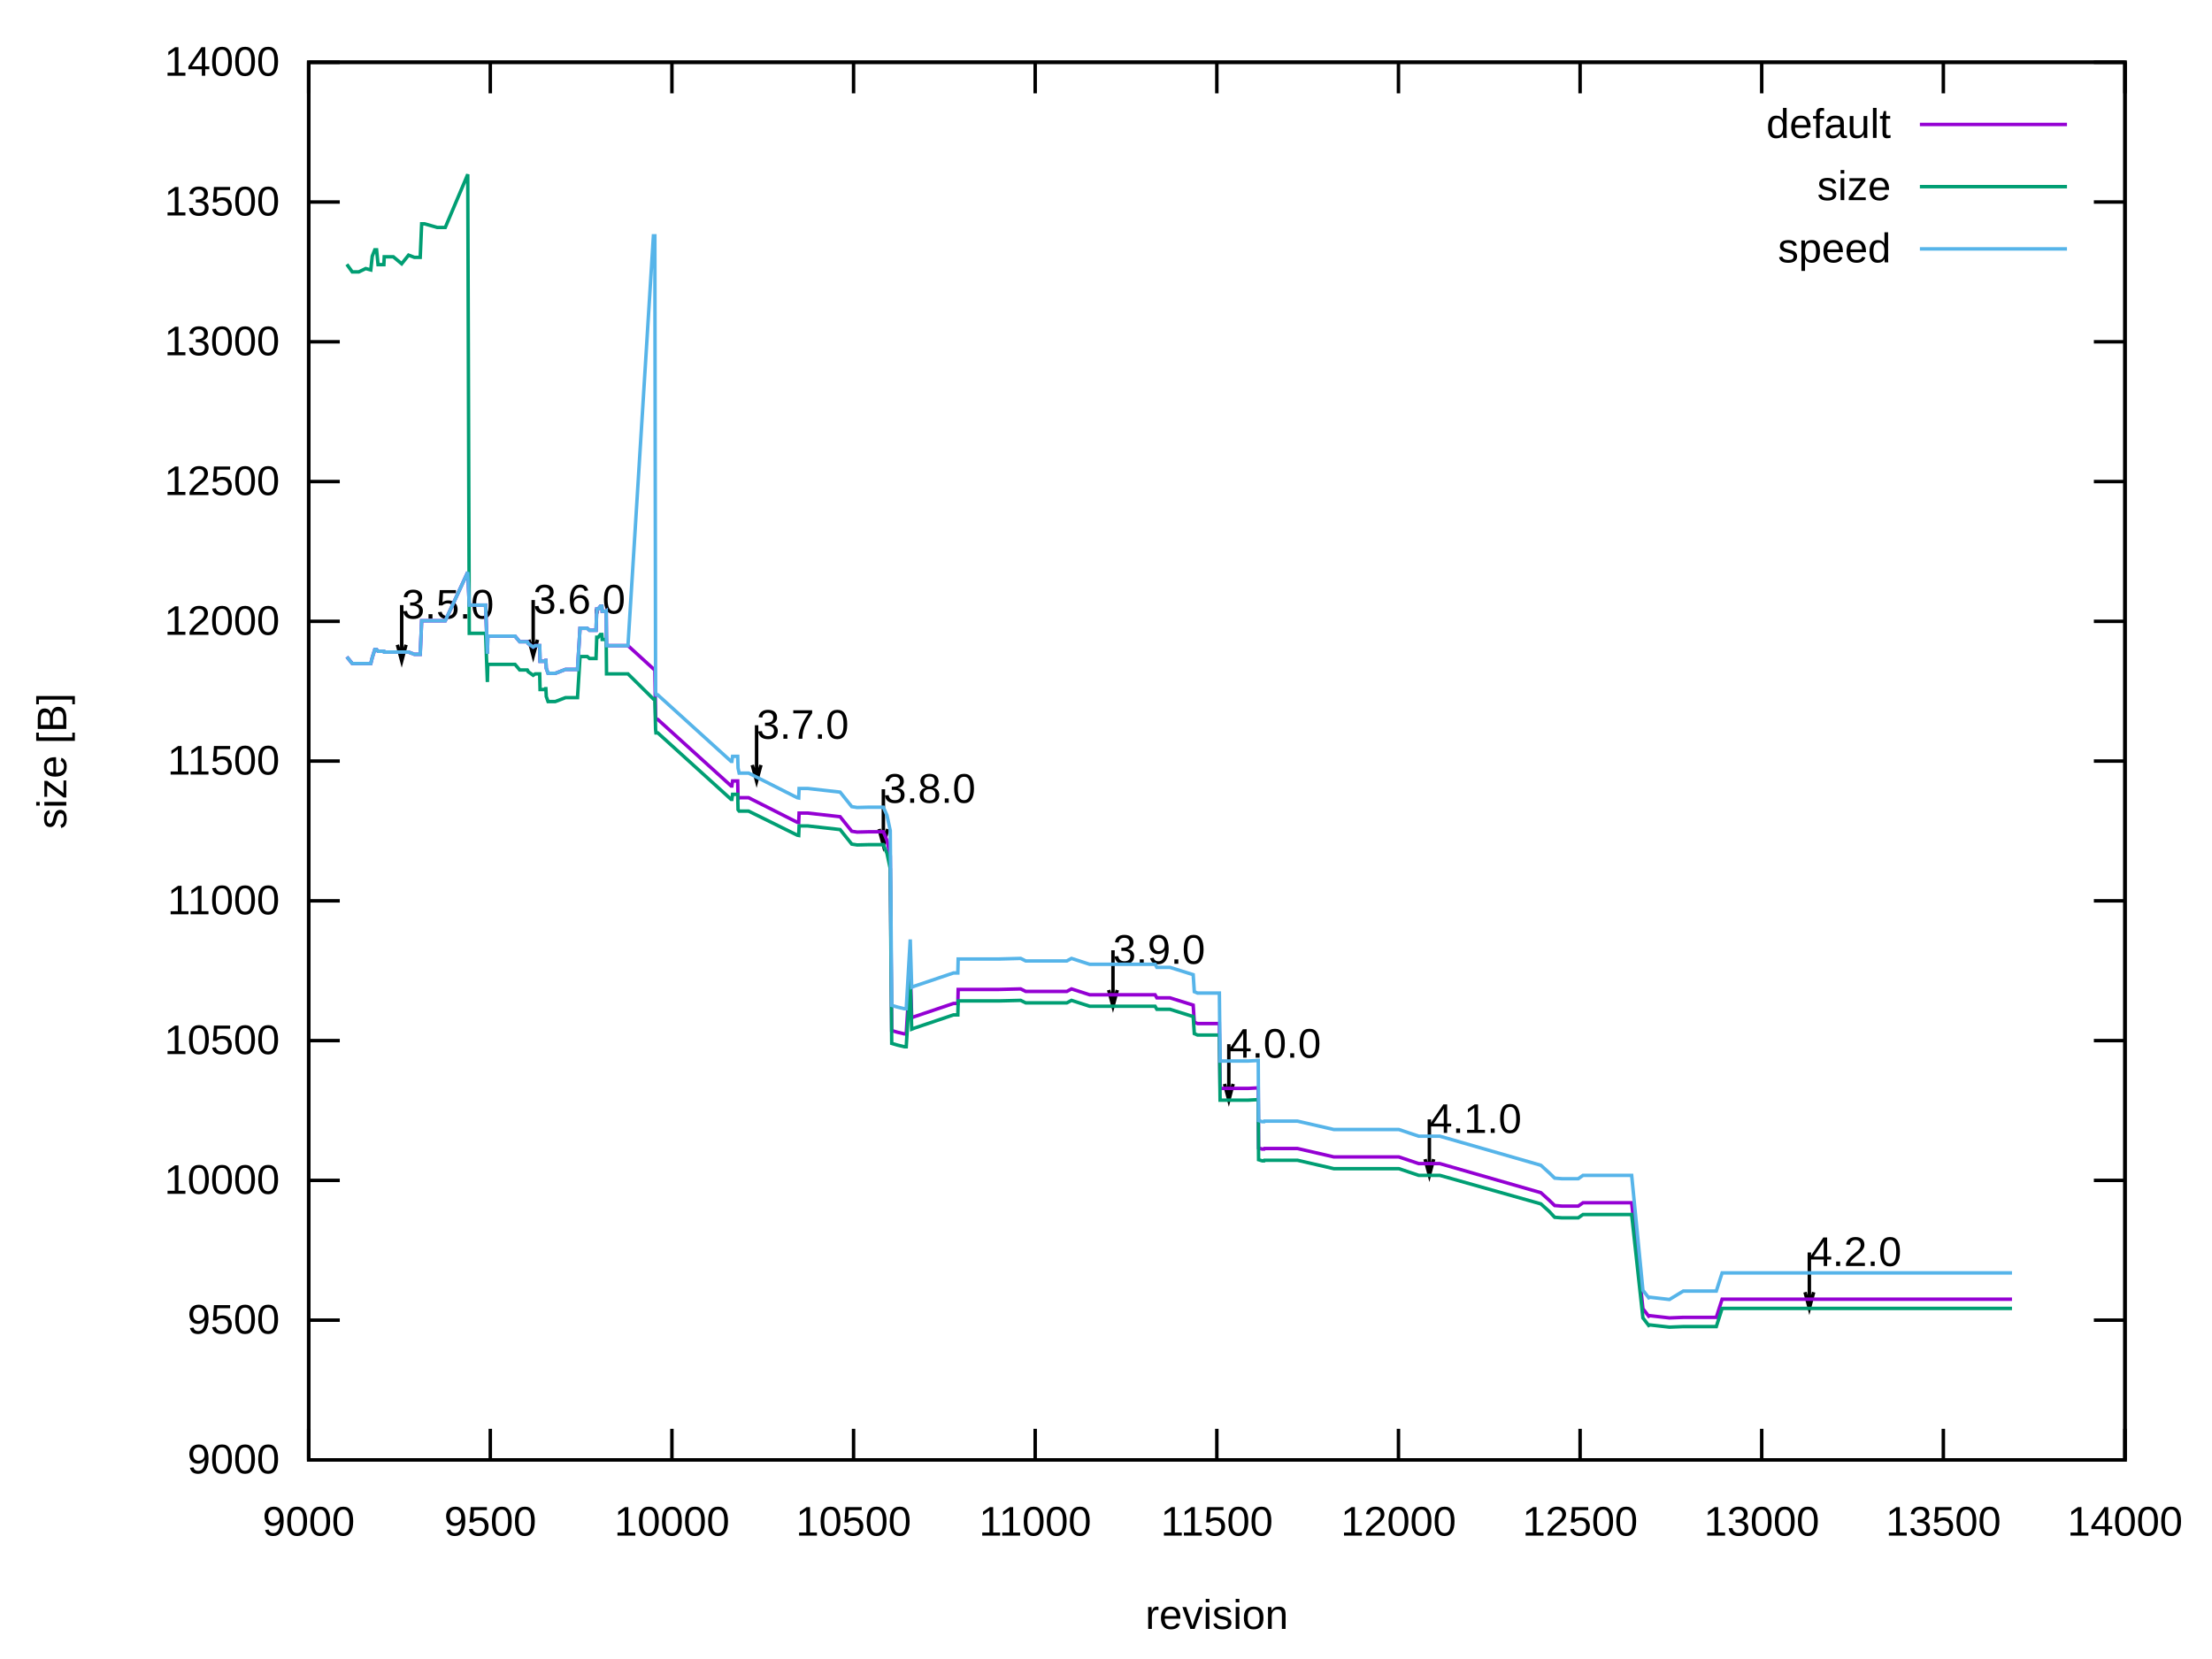
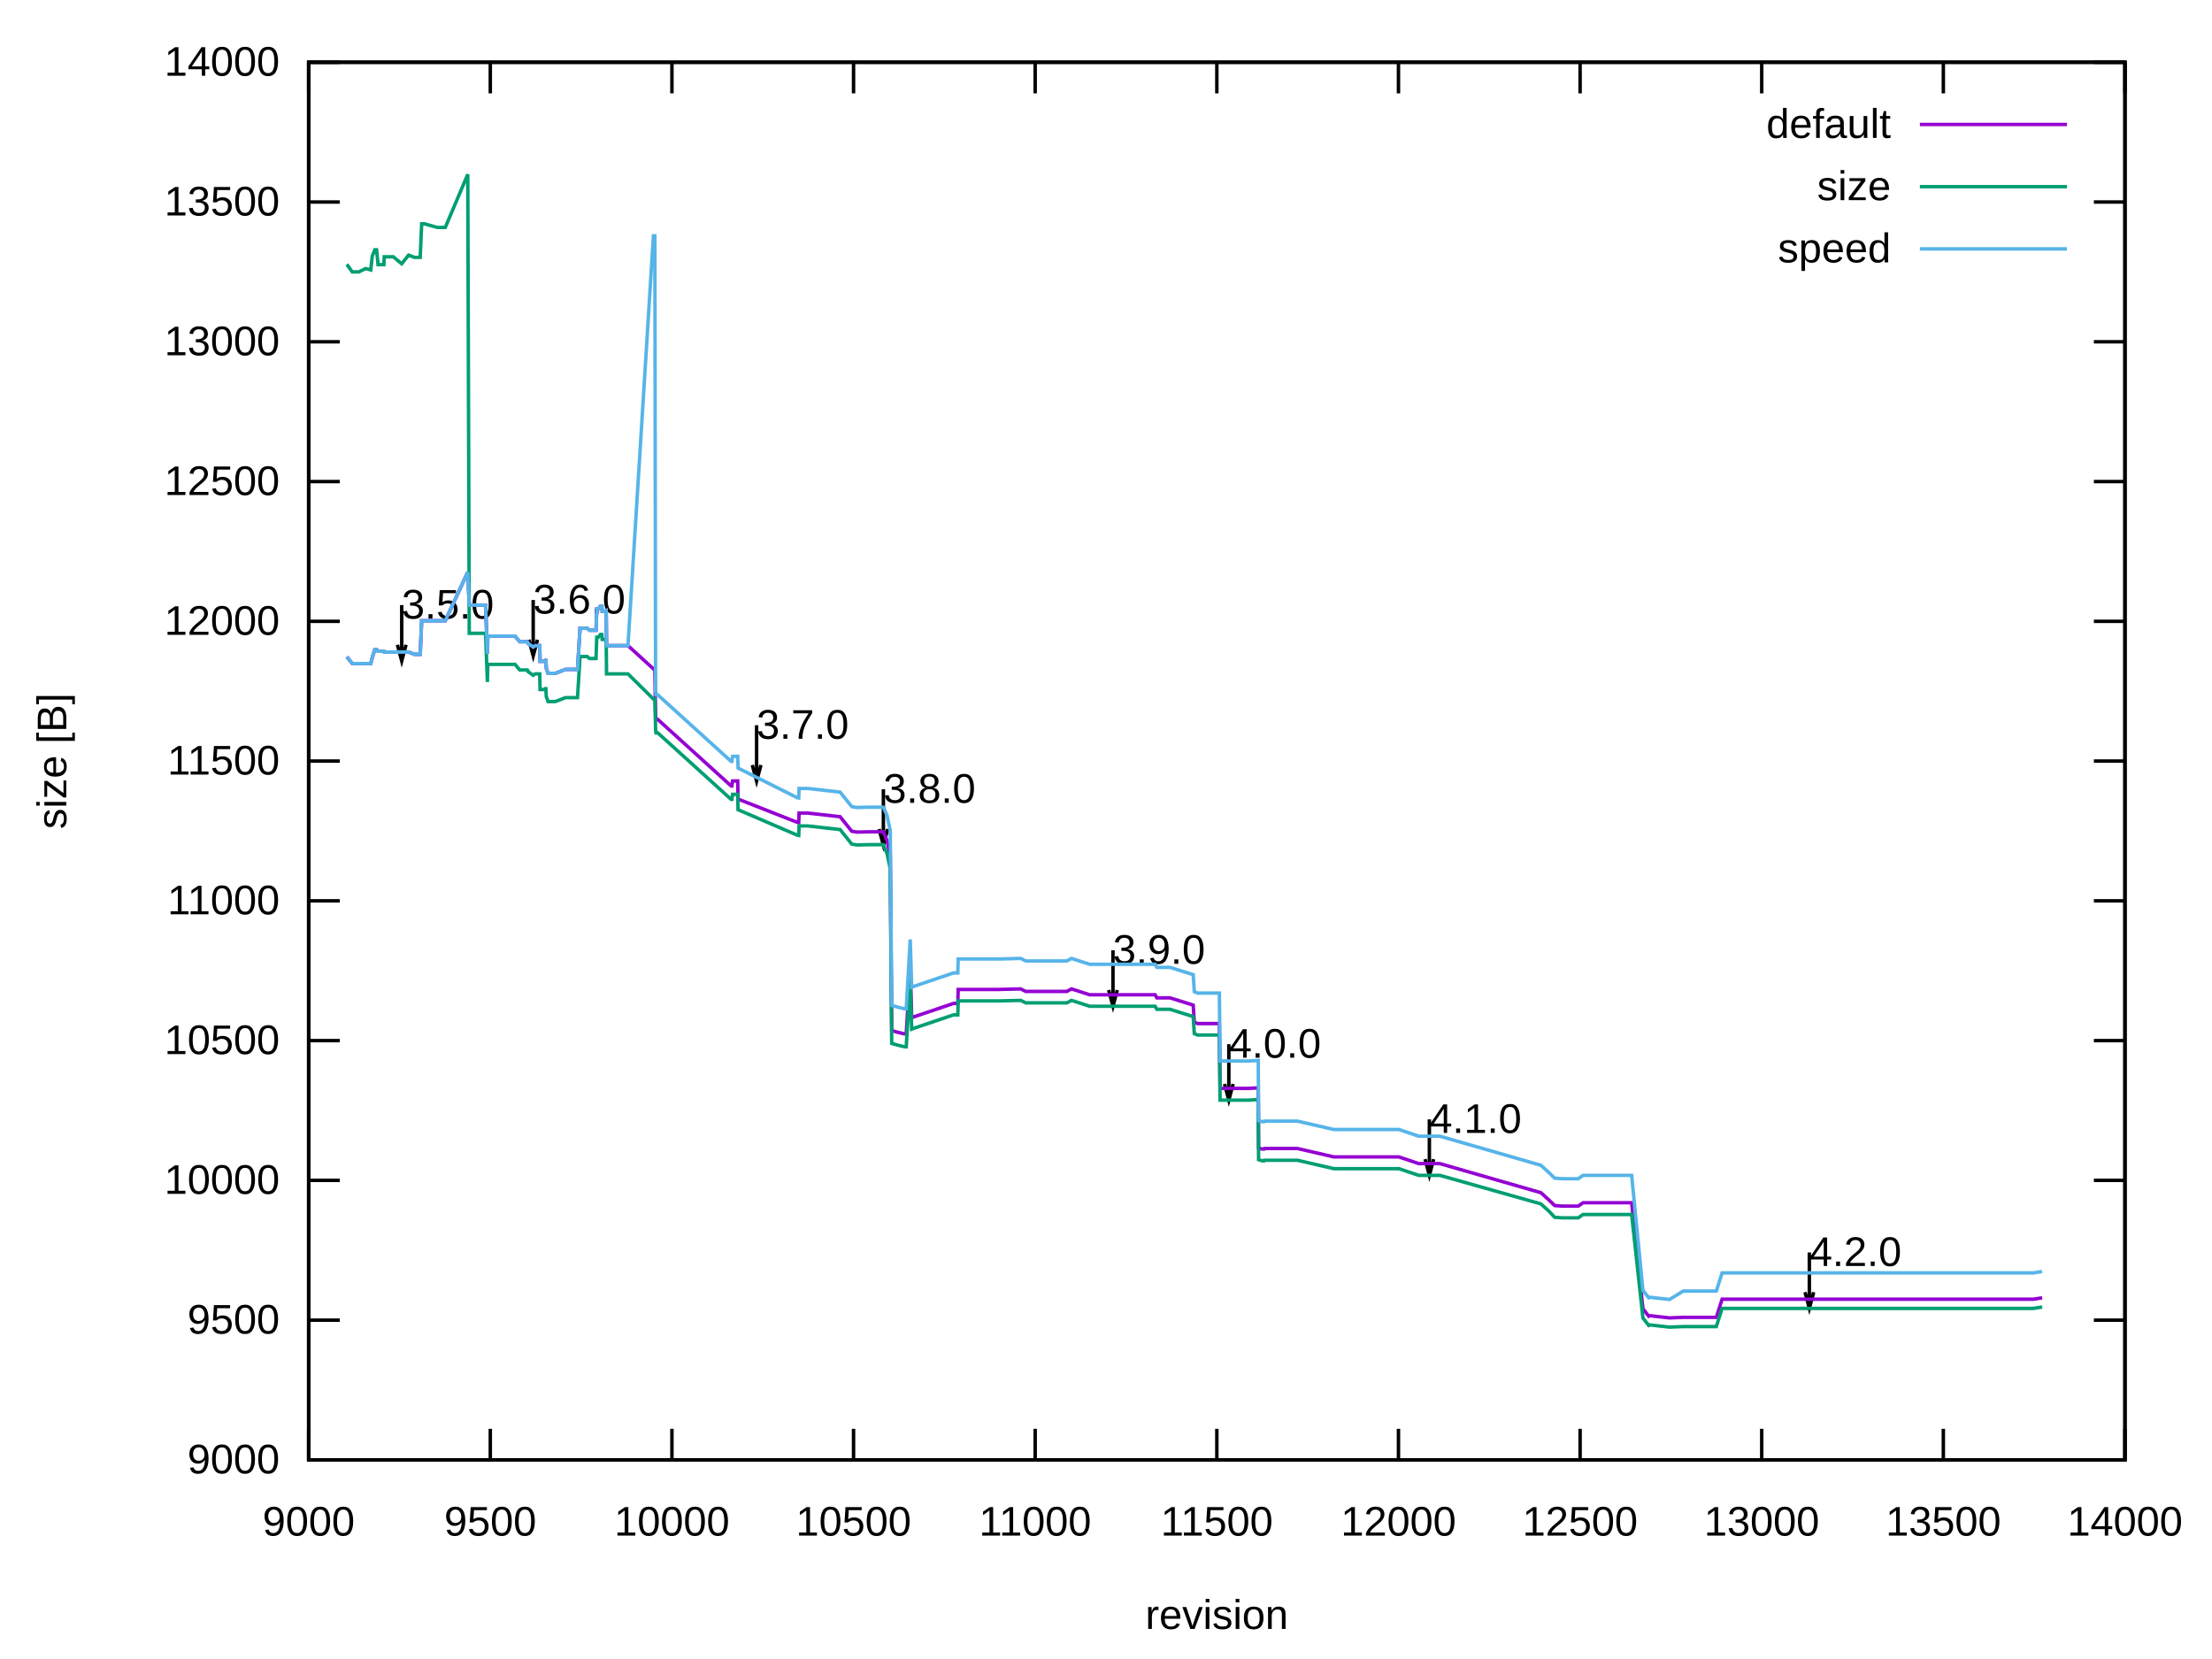
<svg xmlns="http://www.w3.org/2000/svg" xmlns:xlink="http://www.w3.org/1999/xlink" width="640" height="480" viewBox="0 0 640 480">
  <g id="gnuplot_canvas">
    <rect x="0" y="0" width="640" height="480" fill="none" />
    <defs>
      <circle id="gpDot" r="0.5" stroke-width="0.5" stroke="currentColor" />
      <path id="gpPt0" stroke-width="0.222" stroke="currentColor" d="M-1,0 h2 M0,-1 v2" />
      <path id="gpPt1" stroke-width="0.222" stroke="currentColor" d="M-1,-1 L1,1 M1,-1 L-1,1" />
      <path id="gpPt2" stroke-width="0.222" stroke="currentColor" d="M-1,0 L1,0 M0,-1 L0,1 M-1,-1 L1,1 M-1,1 L1,-1" />
      <rect id="gpPt3" stroke-width="0.222" stroke="currentColor" x="-1" y="-1" width="2" height="2" />
      <rect id="gpPt4" stroke-width="0.222" stroke="currentColor" fill="currentColor" x="-1" y="-1" width="2" height="2" />
      <circle id="gpPt5" stroke-width="0.222" stroke="currentColor" cx="0" cy="0" r="1" />
      <use xlink:href="#gpPt5" id="gpPt6" fill="currentColor" stroke="none" />
      <path id="gpPt7" stroke-width="0.222" stroke="currentColor" d="M0,-1.33 L-1.33,0.67 L1.33,0.67 z" />
      <use xlink:href="#gpPt7" id="gpPt8" fill="currentColor" stroke="none" />
      <use xlink:href="#gpPt7" id="gpPt9" stroke="currentColor" transform="rotate(180)" />
      <use xlink:href="#gpPt9" id="gpPt10" fill="currentColor" stroke="none" />
      <use xlink:href="#gpPt3" id="gpPt11" stroke="currentColor" transform="rotate(45)" />
      <use xlink:href="#gpPt11" id="gpPt12" fill="currentColor" stroke="none" />
      <path id="gpPt13" stroke-width="0.222" stroke="currentColor" d="M0,1.330 L1.265,0.411 L0.782,-1.067 L-0.782,-1.076 L-1.265,0.411 z" />
      <use xlink:href="#gpPt13" id="gpPt14" fill="currentColor" stroke="none" />
      <filter id="textbox" filterUnits="objectBoundingBox" x="0" y="0" height="1" width="1">
        <feFlood flood-color="white" flood-opacity="1" result="bgnd" />
        <feComposite in="SourceGraphic" in2="bgnd" operator="atop" />
      </filter>
      <filter id="greybox" filterUnits="objectBoundingBox" x="0" y="0" height="1" width="1">
        <feFlood flood-color="lightgrey" flood-opacity="1" result="grey" />
        <feComposite in="SourceGraphic" in2="grey" operator="atop" />
      </filter>
    </defs>
    <g fill="none" color="white" stroke="currentColor" stroke-width="1.00" stroke-linecap="butt" stroke-linejoin="miter">
</g>
    <g fill="none" color="black" stroke="currentColor" stroke-width="1.00" stroke-linecap="butt" stroke-linejoin="miter">
      <path stroke="black" d="M89.31,422.40 L98.31,422.40 M614.82,422.40 L605.82,422.40  " />
      <g transform="translate(80.92,426.30)" stroke="none" fill="black" font-family="Arial" font-size="12.00" text-anchor="end">
        <text>
          <tspan font-family="Arial"> 9000</tspan>
        </text>
      </g>
    </g>
    <g fill="none" color="black" stroke="currentColor" stroke-width="1.00" stroke-linecap="butt" stroke-linejoin="miter">
      <path stroke="black" d="M89.31,381.96 L98.31,381.96 M614.82,381.96 L605.82,381.96  " />
      <g transform="translate(80.92,385.86)" stroke="none" fill="black" font-family="Arial" font-size="12.00" text-anchor="end">
        <text>
          <tspan font-family="Arial"> 9500</tspan>
        </text>
      </g>
    </g>
    <g fill="none" color="black" stroke="currentColor" stroke-width="1.00" stroke-linecap="butt" stroke-linejoin="miter">
      <path stroke="black" d="M89.31,341.52 L98.31,341.52 M614.82,341.52 L605.82,341.52  " />
      <g transform="translate(80.92,345.42)" stroke="none" fill="black" font-family="Arial" font-size="12.00" text-anchor="end">
        <text>
          <tspan font-family="Arial"> 10000</tspan>
        </text>
      </g>
    </g>
    <g fill="none" color="black" stroke="currentColor" stroke-width="1.00" stroke-linecap="butt" stroke-linejoin="miter">
      <path stroke="black" d="M89.31,301.08 L98.31,301.08 M614.82,301.08 L605.82,301.08  " />
      <g transform="translate(80.92,304.98)" stroke="none" fill="black" font-family="Arial" font-size="12.00" text-anchor="end">
        <text>
          <tspan font-family="Arial"> 10500</tspan>
        </text>
      </g>
    </g>
    <g fill="none" color="black" stroke="currentColor" stroke-width="1.00" stroke-linecap="butt" stroke-linejoin="miter">
      <path stroke="black" d="M89.31,260.64 L98.31,260.64 M614.82,260.64 L605.82,260.64  " />
      <g transform="translate(80.92,264.54)" stroke="none" fill="black" font-family="Arial" font-size="12.00" text-anchor="end">
        <text>
          <tspan font-family="Arial"> 11000</tspan>
        </text>
      </g>
    </g>
    <g fill="none" color="black" stroke="currentColor" stroke-width="1.00" stroke-linecap="butt" stroke-linejoin="miter">
      <path stroke="black" d="M89.31,220.20 L98.31,220.20 M614.82,220.20 L605.82,220.20  " />
      <g transform="translate(80.92,224.10)" stroke="none" fill="black" font-family="Arial" font-size="12.00" text-anchor="end">
        <text>
          <tspan font-family="Arial"> 11500</tspan>
        </text>
      </g>
    </g>
    <g fill="none" color="black" stroke="currentColor" stroke-width="1.00" stroke-linecap="butt" stroke-linejoin="miter">
      <path stroke="black" d="M89.31,179.77 L98.31,179.77 M614.82,179.77 L605.82,179.77  " />
      <g transform="translate(80.92,183.67)" stroke="none" fill="black" font-family="Arial" font-size="12.00" text-anchor="end">
        <text>
          <tspan font-family="Arial"> 12000</tspan>
        </text>
      </g>
    </g>
    <g fill="none" color="black" stroke="currentColor" stroke-width="1.00" stroke-linecap="butt" stroke-linejoin="miter">
      <path stroke="black" d="M89.31,139.33 L98.31,139.33 M614.82,139.33 L605.82,139.33  " />
      <g transform="translate(80.92,143.23)" stroke="none" fill="black" font-family="Arial" font-size="12.00" text-anchor="end">
        <text>
          <tspan font-family="Arial"> 12500</tspan>
        </text>
      </g>
    </g>
    <g fill="none" color="black" stroke="currentColor" stroke-width="1.00" stroke-linecap="butt" stroke-linejoin="miter">
      <path stroke="black" d="M89.31,98.89 L98.31,98.89 M614.82,98.89 L605.82,98.89  " />
      <g transform="translate(80.92,102.79)" stroke="none" fill="black" font-family="Arial" font-size="12.00" text-anchor="end">
        <text>
          <tspan font-family="Arial"> 13000</tspan>
        </text>
      </g>
    </g>
    <g fill="none" color="black" stroke="currentColor" stroke-width="1.00" stroke-linecap="butt" stroke-linejoin="miter">
      <path stroke="black" d="M89.31,58.45 L98.31,58.45 M614.82,58.45 L605.82,58.45  " />
      <g transform="translate(80.92,62.35)" stroke="none" fill="black" font-family="Arial" font-size="12.00" text-anchor="end">
        <text>
          <tspan font-family="Arial"> 13500</tspan>
        </text>
      </g>
    </g>
    <g fill="none" color="black" stroke="currentColor" stroke-width="1.00" stroke-linecap="butt" stroke-linejoin="miter">
      <path stroke="black" d="M89.31,18.01 L98.31,18.01 M614.82,18.01 L605.82,18.01  " />
      <g transform="translate(80.92,21.91)" stroke="none" fill="black" font-family="Arial" font-size="12.00" text-anchor="end">
        <text>
          <tspan font-family="Arial"> 14000</tspan>
        </text>
      </g>
    </g>
    <g fill="none" color="black" stroke="currentColor" stroke-width="1.00" stroke-linecap="butt" stroke-linejoin="miter">
      <path stroke="black" d="M89.31,422.40 L89.31,413.40 M89.31,18.01 L89.31,27.01  " />
      <g transform="translate(89.31,444.30)" stroke="none" fill="black" font-family="Arial" font-size="12.00" text-anchor="middle">
        <text>
          <tspan font-family="Arial"> 9000</tspan>
        </text>
      </g>
    </g>
    <g fill="none" color="black" stroke="currentColor" stroke-width="1.00" stroke-linecap="butt" stroke-linejoin="miter">
      <path stroke="black" d="M141.86,422.40 L141.86,413.40 M141.86,18.01 L141.86,27.01  " />
      <g transform="translate(141.86,444.30)" stroke="none" fill="black" font-family="Arial" font-size="12.00" text-anchor="middle">
        <text>
          <tspan font-family="Arial"> 9500</tspan>
        </text>
      </g>
    </g>
    <g fill="none" color="black" stroke="currentColor" stroke-width="1.00" stroke-linecap="butt" stroke-linejoin="miter">
      <path stroke="black" d="M194.41,422.40 L194.41,413.40 M194.41,18.01 L194.41,27.01  " />
      <g transform="translate(194.41,444.30)" stroke="none" fill="black" font-family="Arial" font-size="12.00" text-anchor="middle">
        <text>
          <tspan font-family="Arial"> 10000</tspan>
        </text>
      </g>
    </g>
    <g fill="none" color="black" stroke="currentColor" stroke-width="1.00" stroke-linecap="butt" stroke-linejoin="miter">
      <path stroke="black" d="M246.96,422.40 L246.96,413.40 M246.96,18.01 L246.96,27.01  " />
      <g transform="translate(246.96,444.30)" stroke="none" fill="black" font-family="Arial" font-size="12.00" text-anchor="middle">
        <text>
          <tspan font-family="Arial"> 10500</tspan>
        </text>
      </g>
    </g>
    <g fill="none" color="black" stroke="currentColor" stroke-width="1.00" stroke-linecap="butt" stroke-linejoin="miter">
      <path stroke="black" d="M299.51,422.40 L299.51,413.40 M299.51,18.01 L299.51,27.01  " />
      <g transform="translate(299.51,444.30)" stroke="none" fill="black" font-family="Arial" font-size="12.00" text-anchor="middle">
        <text>
          <tspan font-family="Arial"> 11000</tspan>
        </text>
      </g>
    </g>
    <g fill="none" color="black" stroke="currentColor" stroke-width="1.00" stroke-linecap="butt" stroke-linejoin="miter">
      <path stroke="black" d="M352.07,422.40 L352.07,413.40 M352.07,18.01 L352.07,27.01  " />
      <g transform="translate(352.07,444.30)" stroke="none" fill="black" font-family="Arial" font-size="12.00" text-anchor="middle">
        <text>
          <tspan font-family="Arial"> 11500</tspan>
        </text>
      </g>
    </g>
    <g fill="none" color="black" stroke="currentColor" stroke-width="1.00" stroke-linecap="butt" stroke-linejoin="miter">
      <path stroke="black" d="M404.62,422.40 L404.62,413.40 M404.62,18.01 L404.62,27.01  " />
      <g transform="translate(404.62,444.30)" stroke="none" fill="black" font-family="Arial" font-size="12.00" text-anchor="middle">
        <text>
          <tspan font-family="Arial"> 12000</tspan>
        </text>
      </g>
    </g>
    <g fill="none" color="black" stroke="currentColor" stroke-width="1.00" stroke-linecap="butt" stroke-linejoin="miter">
      <path stroke="black" d="M457.17,422.40 L457.17,413.40 M457.17,18.01 L457.17,27.01  " />
      <g transform="translate(457.17,444.30)" stroke="none" fill="black" font-family="Arial" font-size="12.00" text-anchor="middle">
        <text>
          <tspan font-family="Arial"> 12500</tspan>
        </text>
      </g>
    </g>
    <g fill="none" color="black" stroke="currentColor" stroke-width="1.00" stroke-linecap="butt" stroke-linejoin="miter">
      <path stroke="black" d="M509.72,422.40 L509.72,413.40 M509.72,18.01 L509.72,27.01  " />
      <g transform="translate(509.72,444.30)" stroke="none" fill="black" font-family="Arial" font-size="12.00" text-anchor="middle">
        <text>
          <tspan font-family="Arial"> 13000</tspan>
        </text>
      </g>
    </g>
    <g fill="none" color="black" stroke="currentColor" stroke-width="1.00" stroke-linecap="butt" stroke-linejoin="miter">
      <path stroke="black" d="M562.27,422.40 L562.27,413.40 M562.27,18.01 L562.27,27.01  " />
      <g transform="translate(562.27,444.30)" stroke="none" fill="black" font-family="Arial" font-size="12.00" text-anchor="middle">
        <text>
          <tspan font-family="Arial"> 13500</tspan>
        </text>
      </g>
    </g>
    <g fill="none" color="black" stroke="currentColor" stroke-width="1.00" stroke-linecap="butt" stroke-linejoin="miter">
      <path stroke="black" d="M614.82,422.40 L614.82,413.40 M614.82,18.01 L614.82,27.01  " />
      <g transform="translate(614.82,444.30)" stroke="none" fill="black" font-family="Arial" font-size="12.00" text-anchor="middle">
        <text>
          <tspan font-family="Arial"> 14000</tspan>
        </text>
      </g>
    </g>
    <g fill="none" color="black" stroke="currentColor" stroke-width="1.00" stroke-linecap="butt" stroke-linejoin="miter">
</g>
    <g fill="none" color="black" stroke="currentColor" stroke-width="1.00" stroke-linecap="butt" stroke-linejoin="miter">
      <path stroke="black" d="M89.31,18.01 L89.31,422.40 L614.82,422.40 L614.82,18.01 L89.31,18.01 Z  " />
      <g transform="translate(116.22,178.98)" stroke="none" fill="black" font-family="Arial" font-size="12.00" text-anchor="start">
        <text>
          <tspan font-family="Arial">3.5.0</tspan>
        </text>
      </g>
      <g transform="translate(154.26,177.52)" stroke="none" fill="black" font-family="Arial" font-size="12.00" text-anchor="start">
        <text>
          <tspan font-family="Arial">3.6.0</tspan>
        </text>
      </g>
      <g transform="translate(218.90,213.75)" stroke="none" fill="black" font-family="Arial" font-size="12.00" text-anchor="start">
        <text>
          <tspan font-family="Arial">3.7.0</tspan>
        </text>
      </g>
      <g transform="translate(255.58,232.27)" stroke="none" fill="black" font-family="Arial" font-size="12.00" text-anchor="start">
        <text>
          <tspan font-family="Arial">3.8.0</tspan>
        </text>
      </g>
      <g transform="translate(322.01,278.86)" stroke="none" fill="black" font-family="Arial" font-size="12.00" text-anchor="start">
        <text>
          <tspan font-family="Arial">3.9.0</tspan>
        </text>
      </g>
      <g transform="translate(355.53,306.03)" stroke="none" fill="black" font-family="Arial" font-size="12.00" text-anchor="start">
        <text>
          <tspan font-family="Arial">4.0.0</tspan>
        </text>
      </g>
      <g transform="translate(413.55,327.79)" stroke="none" fill="black" font-family="Arial" font-size="12.00" text-anchor="start">
        <text>
          <tspan font-family="Arial">4.1.0</tspan>
        </text>
      </g>
      <g transform="translate(523.49,366.29)" stroke="none" fill="black" font-family="Arial" font-size="12.00" text-anchor="start">
        <text>
          <tspan font-family="Arial">4.2.0</tspan>
        </text>
      </g>
      <path stroke="black" d="M114.98,186.56 L116.23,191.24 L117.48,186.56 M116.23,175.07 L116.23,191.24 M153.02,185.10 L154.27,189.78 L155.52,185.10   M154.27,173.61 L154.27,189.78 M217.66,221.34 L218.91,226.02 L220.16,221.34 M218.91,209.84 L218.91,226.02 M254.34,239.86   L255.59,244.54 L256.84,239.86 M255.59,228.36 L255.59,244.54 M320.77,286.45 L322.02,291.13 L323.27,286.45 M322.02,274.95   L322.02,291.13 M354.29,313.62 L355.54,318.30 L356.79,313.62 M355.54,302.12 L355.54,318.30 M412.31,335.38 L413.56,340.06   L414.81,335.38 M413.56,323.88 L413.56,340.06 M522.25,373.87 L523.50,378.55 L524.75,373.87 M523.50,362.38 L523.50,378.55    " />
    </g>
    <g fill="none" color="black" stroke="currentColor" stroke-width="1.00" stroke-linecap="butt" stroke-linejoin="miter">
      <g transform="translate(19.18,220.21) rotate(270)" stroke="none" fill="black" font-family="Arial" font-size="12.00" text-anchor="middle">
        <text>
          <tspan font-family="Arial">size [B]</tspan>
        </text>
      </g>
    </g>
    <g fill="none" color="black" stroke="currentColor" stroke-width="1.00" stroke-linecap="butt" stroke-linejoin="miter">
      <g transform="translate(352.06,471.30)" stroke="none" fill="black" font-family="Arial" font-size="12.00" text-anchor="middle">
        <text>
          <tspan font-family="Arial">revision</tspan>
        </text>
      </g>
    </g>
    <g fill="none" color="black" stroke="currentColor" stroke-width="1.00" stroke-linecap="butt" stroke-linejoin="miter">
</g>
    <g id="gnuplot_plot_1">
      <g fill="none" color="black" stroke="currentColor" stroke-width="1.00" stroke-linecap="butt" stroke-linejoin="miter">
        <g transform="translate(547.09,39.91)" stroke="none" fill="black" font-family="Arial" font-size="12.00" text-anchor="end">
          <text>
            <tspan font-family="Arial">default</tspan>
          </text>
        </g>
      </g>
      <g fill="none" color="black" stroke="currentColor" stroke-width="1.00" stroke-linecap="butt" stroke-linejoin="miter">
-         <path stroke="rgb(148,   0, 211)" d="M555.48,36.01 L598.04,36.01 M100.35,190.04 L101.92,191.98 L102.34,191.98 L102.66,191.98 L103.81,191.98 L105.81,191.98   L107.28,191.98 L107.70,190.28 L108.44,187.93 L108.96,187.93 L109.38,188.42 L109.59,188.42 L111.07,188.42 L111.17,188.66   L112.22,188.66 L113.80,188.66 L116.22,188.66 L118.21,188.66 L119.89,189.31 L121.58,189.31 L122.00,179.60 L122.84,179.60   L126.52,179.60 L128.83,179.60 L135.34,165.53 L135.77,175.08 L136.08,175.08 L136.82,175.08 L137.76,175.08 L139.55,175.08   L140.49,175.08 L141.02,189.15 L141.13,184.05 L141.65,184.05 L144.07,184.05 L146.07,184.05 L147.12,184.05 L149.01,184.05   L150.37,185.67 L151.22,185.67 L151.95,185.67 L152.48,185.67 L152.58,185.67 L152.69,185.83 L152.79,186.16 L154.26,187.21   L154.89,186.80 L155.73,186.80 L156.05,186.80 L156.15,186.80 L156.26,191.33 L156.37,191.33 L156.58,191.33 L157.10,191.33   L157.21,191.33 L157.52,191.33 L157.73,191.09 L157.94,191.09 L158.05,193.35 L158.57,194.81 L158.89,194.81 L159.10,194.81   L159.20,194.81 L159.31,194.81 L160.67,194.81 L163.62,193.68 L166.03,193.68 L167.09,193.68 L167.82,181.79 L168.24,181.79   L169.29,181.79 L169.61,181.79 L169.71,181.79 L169.82,181.79 L169.92,181.79 L170.55,182.35 L171.71,182.35 L172.34,182.35   L172.45,182.35 L172.66,176.21 L173.08,176.21 L173.71,175.40 L174.13,175.40 L174.23,176.85 L174.97,176.85 L175.28,176.85   L175.39,176.77 L175.49,186.80 L176.54,186.80 L176.75,186.80 L177.18,186.80 L181.69,186.80 L189.05,193.52 L189.47,193.52   L189.68,207.10 L189.79,208.15 L190.31,208.15 L211.54,227.40 L211.75,227.40 L211.96,225.95 L212.70,225.95 L213.44,225.95   L213.54,231.20 L213.86,230.80 L214.59,230.80 L216.38,230.80 L216.59,230.80 L230.67,237.92 L231.09,238.00 L231.20,235.25   L232.88,235.25 L232.98,235.25 L233.72,235.25 L243.07,236.30 L246.44,240.51 L248.01,240.75 L251.17,240.67 L253.06,240.67   L255.58,240.67 L256.63,243.17 L257.58,247.62 L258.00,298.17 L259.68,298.66 L261.68,299.14 L262.20,299.14 L263.36,279.97   L263.78,294.45 L264.62,294.13 L275.87,290.33 L276.60,290.33 L277.02,290.33 L277.13,290.33 L277.23,286.28 L277.44,286.28   L278.49,286.28 L289.00,286.28 L295.31,286.12 L296.78,286.85 L308.66,286.85 L310.02,286.12 L315.28,287.82 L322.01,287.82   L326.84,287.82 L334.20,287.82 L334.72,288.71 L338.51,288.71 L345.23,290.81 L345.55,295.75 L346.49,296.15 L352.80,296.15   L353.01,314.91 L355.53,314.91 L361.10,314.91 L364.05,314.75 L364.15,332.14 L365.20,332.46 L365.73,332.46 L365.83,332.30   L366.46,332.30 L366.57,332.30 L375.40,332.30 L385.91,334.73 L404.72,334.73 L410.50,336.67 L413.55,336.67 L414.92,336.67   L415.13,336.67 L415.34,336.67 L415.76,336.67 L416.07,336.67 L416.60,336.67 L445.82,345.08 L448.23,347.26 L449.81,348.80   L451.91,348.96 L453.38,348.96 L455.91,348.96 L456.64,348.96 L458.01,347.99 L472.09,347.99 L475.35,378.65 L477.03,380.83   L477.35,380.67 L483.02,381.31 L487.02,381.15 L488.17,381.15 L491.54,381.15 L495.21,381.15 L496.58,381.15 L498.26,375.90   L499.21,375.90 L506.46,375.90 L523.49,375.90 L530.74,375.90 L541.25,375.90 L582.13,375.90  " />
+         <path stroke="rgb(148,   0, 211)" d="M555.48,36.01 L598.04,36.01 M100.35,190.04 L101.92,191.98 L102.34,191.98 L102.66,191.98 L103.81,191.98 L105.81,191.98   L107.28,191.98 L107.70,190.28 L108.44,187.93 L108.96,187.93 L109.38,188.42 L109.59,188.42 L111.07,188.42 L111.17,188.66   L112.22,188.66 L113.80,188.66 L116.22,188.66 L118.21,188.66 L119.89,189.31 L121.58,189.31 L122.00,179.60 L122.84,179.60   L126.52,179.60 L128.83,179.60 L135.34,165.53 L135.77,175.08 L136.08,175.08 L136.82,175.08 L137.76,175.08 L139.55,175.08   L140.49,175.08 L141.02,189.15 L141.13,184.05 L141.65,184.05 L144.07,184.05 L146.07,184.05 L147.12,184.05 L149.01,184.05   L150.37,185.67 L151.22,185.67 L151.95,185.67 L152.48,185.67 L152.58,185.67 L152.69,185.83 L152.79,186.16 L154.26,187.21   L154.89,186.80 L155.73,186.80 L156.05,186.80 L156.15,186.80 L156.26,191.33 L156.37,191.33 L156.58,191.33 L157.10,191.33   L157.21,191.33 L157.52,191.33 L157.73,191.09 L157.94,191.09 L158.05,193.35 L158.57,194.81 L158.89,194.81 L159.10,194.81   L159.20,194.81 L159.31,194.81 L160.67,194.81 L163.62,193.68 L166.03,193.68 L167.09,193.68 L167.82,181.79 L168.24,181.79   L169.29,181.79 L169.61,181.79 L169.71,181.79 L169.82,181.79 L169.92,181.79 L170.55,182.35 L171.71,182.35 L172.34,182.35   L172.45,182.35 L172.66,176.21 L173.08,176.21 L173.71,175.40 L174.13,175.40 L174.23,176.85 L174.97,176.85 L175.28,176.85   L175.39,176.77 L175.49,186.80 L176.54,186.80 L176.75,186.80 L177.18,186.80 L181.69,186.80 L189.05,193.52 L189.47,193.52   L189.68,207.10 L189.79,208.15 L190.31,208.15 L211.54,227.40 L211.75,227.40 L211.96,225.95 L212.70,225.95 L213.44,225.95   L213.54,231.20 L230.67,237.92 L231.09,238.00 L231.20,235.25 L232.88,235.25 L232.98,235.25 L233.72,235.25 L243.07,236.30   L246.44,240.51 L248.01,240.75 L251.17,240.67 L253.06,240.67 L255.58,240.67 L256.63,243.17 L257.58,247.62 L258.00,298.17   L259.68,298.66 L261.68,299.14 L262.20,299.14 L263.36,279.97 L263.78,294.45 L264.62,294.13 L275.87,290.33 L276.60,290.33   L277.02,290.33 L277.13,290.33 L277.23,286.28 L277.44,286.28 L278.49,286.28 L289.00,286.28 L295.31,286.12 L296.78,286.85   L308.66,286.85 L310.02,286.12 L315.28,287.82 L322.01,287.82 L326.84,287.82 L334.20,287.82 L334.72,288.71 L338.51,288.71   L345.23,290.81 L345.55,295.75 L346.49,296.15 L352.80,296.15 L353.01,314.91 L355.53,314.91 L361.10,314.91 L364.05,314.75   L364.15,332.14 L365.20,332.46 L365.73,332.46 L365.83,332.30 L366.46,332.30 L366.57,332.30 L375.40,332.30 L385.91,334.73   L404.72,334.73 L410.50,336.67 L413.55,336.67 L414.92,336.67 L415.13,336.67 L415.34,336.67 L415.76,336.67 L416.07,336.67   L416.60,336.67 L445.82,345.08 L448.23,347.26 L449.81,348.80 L451.91,348.96 L453.38,348.96 L455.91,348.96 L456.64,348.96   L458.01,347.99 L472.09,347.99 L475.35,378.65 L477.03,380.83 L477.35,380.67 L483.02,381.31 L487.02,381.15 L488.17,381.15   L491.54,381.15 L495.21,381.15 L496.58,381.15 L498.26,375.90 L499.21,375.90 L506.46,375.90 L523.49,375.90 L530.74,375.90   L541.25,375.90 L561.74,375.90 L582.13,375.90 L583.18,375.90 L584.24,375.90 L588.33,375.90 L590.86,375.49  " />
      </g>
    </g>
    <g id="gnuplot_plot_2">
      <g fill="none" color="black" stroke="currentColor" stroke-width="1.00" stroke-linecap="butt" stroke-linejoin="miter">
        <g transform="translate(547.09,57.91)" stroke="none" fill="black" font-family="Arial" font-size="12.00" text-anchor="end">
          <text>
            <tspan font-family="Arial">size</tspan>
          </text>
        </g>
      </g>
      <g fill="none" color="black" stroke="currentColor" stroke-width="1.00" stroke-linecap="butt" stroke-linejoin="miter">
-         <path stroke="rgb(  0, 158, 115)" d="M555.48,54.01 L598.04,54.01 M100.35,76.48 L101.92,78.67 L102.34,78.67 L102.66,78.67 L103.81,78.67 L105.81,77.70   L107.28,78.10 L107.70,74.14 L108.44,72.28 L108.96,72.28 L109.38,76.57 L109.59,76.57 L111.07,76.57 L111.17,74.30   L112.22,74.30 L113.80,74.30 L116.22,76.32 L118.21,73.82 L119.89,74.46 L121.58,74.46 L122.00,64.76 L122.84,64.76   L126.52,65.81 L128.83,65.81 L135.34,50.44 L135.77,183.24 L136.08,183.24 L136.82,183.24 L137.76,183.24 L139.55,183.24   L140.49,183.24 L141.02,197.32 L141.13,192.22 L141.65,192.22 L144.07,192.22 L146.07,192.22 L147.12,192.22 L149.01,192.22   L150.37,193.84 L151.22,193.84 L151.95,193.84 L152.48,193.84 L152.58,193.84 L152.69,194.00 L152.79,194.32 L154.26,195.38   L154.89,194.97 L155.73,194.97 L156.05,194.97 L156.15,194.97 L156.26,199.50 L156.37,199.50 L156.58,199.50 L157.10,199.50   L157.21,199.50 L157.52,199.50 L157.73,199.26 L157.94,199.26 L158.05,201.52 L158.57,202.98 L158.89,202.98 L159.10,202.98   L159.20,202.98 L159.31,202.98 L160.67,202.98 L163.62,201.85 L166.03,201.85 L167.09,201.85 L167.82,189.96 L168.24,189.96   L169.29,189.96 L169.61,189.96 L169.71,189.96 L169.82,189.96 L169.92,189.96 L170.55,190.52 L171.71,190.52 L172.34,190.52   L172.45,190.52 L172.66,184.38 L173.08,184.38 L173.71,183.57 L174.13,183.57 L174.23,185.02 L174.97,185.02 L175.28,185.02   L175.39,184.94 L175.49,194.97 L176.54,194.97 L176.75,194.97 L177.18,194.97 L181.69,194.97 L189.05,202.25 L189.47,202.25   L189.68,210.98 L189.79,212.04 L190.31,212.04 L211.54,231.29 L211.75,231.29 L211.96,229.83 L212.70,229.83 L213.44,229.83   L213.54,234.28 L213.86,234.68 L214.59,234.68 L216.38,234.68 L216.59,234.68 L230.67,241.64 L231.09,241.72 L231.20,238.97   L232.88,238.97 L232.98,238.97 L233.72,238.97 L243.07,240.02 L246.44,244.23 L248.01,244.47 L251.17,244.39 L253.06,244.39   L255.58,244.39 L256.63,246.89 L257.58,251.34 L258.00,301.89 L259.68,302.38 L261.68,302.86 L262.20,302.86 L263.36,283.61   L263.78,297.77 L264.62,297.44 L275.87,293.64 L276.60,293.64 L277.02,293.64 L277.13,293.64 L277.23,289.60 L277.44,289.60   L278.49,289.60 L289.00,289.60 L295.31,289.44 L296.78,290.16 L308.66,290.16 L310.02,289.44 L315.28,291.14 L322.01,291.14   L326.84,291.14 L334.20,291.14 L334.72,292.02 L338.51,292.02 L345.23,294.13 L345.55,299.06 L346.49,299.47 L352.80,299.47   L353.01,318.31 L355.53,318.31 L361.10,318.31 L364.05,318.15 L364.15,335.54 L365.20,335.86 L365.73,335.86 L365.83,335.70   L366.46,335.70 L366.57,335.70 L375.40,335.70 L385.91,338.13 L404.72,338.13 L410.50,340.07 L413.55,340.07 L414.92,340.07   L415.13,340.07 L415.34,340.07 L415.76,340.07 L416.07,340.07 L416.60,340.07 L445.82,348.32 L448.23,350.50 L449.81,352.20   L451.91,352.36 L453.38,352.36 L455.91,352.36 L456.64,352.36 L458.01,351.39 L472.09,351.39 L475.35,381.31 L477.03,383.50   L477.35,383.34 L483.02,383.98 L487.02,383.82 L488.17,383.82 L491.54,383.82 L495.21,383.82 L496.58,383.82 L498.26,378.56   L499.21,378.56 L506.46,378.56 L523.49,378.56 L530.74,378.56 L541.25,378.56 L582.13,378.56  " />
+         <path stroke="rgb(  0, 158, 115)" d="M555.48,54.01 L598.04,54.01 M100.35,76.48 L101.92,78.67 L102.34,78.67 L102.66,78.67 L103.81,78.67 L105.81,77.70   L107.28,78.10 L107.70,74.14 L108.44,72.28 L108.96,72.28 L109.38,76.57 L109.59,76.57 L111.07,76.57 L111.17,74.30   L112.22,74.30 L113.80,74.30 L116.22,76.32 L118.21,73.82 L119.89,74.46 L121.58,74.46 L122.00,64.76 L122.84,64.76   L126.52,65.81 L128.83,65.81 L135.34,50.44 L135.77,183.24 L136.08,183.24 L136.82,183.24 L137.76,183.24 L139.55,183.24   L140.49,183.24 L141.02,197.32 L141.13,192.22 L141.65,192.22 L144.07,192.22 L146.07,192.22 L147.12,192.22 L149.01,192.22   L150.37,193.84 L151.22,193.84 L151.95,193.84 L152.48,193.84 L152.58,193.84 L152.69,194.00 L152.79,194.32 L154.26,195.38   L154.89,194.97 L155.73,194.97 L156.05,194.97 L156.15,194.97 L156.26,199.50 L156.37,199.50 L156.58,199.50 L157.10,199.50   L157.21,199.50 L157.52,199.50 L157.73,199.26 L157.94,199.26 L158.05,201.52 L158.57,202.98 L158.89,202.98 L159.10,202.98   L159.20,202.98 L159.31,202.98 L160.67,202.98 L163.62,201.85 L166.03,201.85 L167.09,201.85 L167.82,189.96 L168.24,189.96   L169.29,189.96 L169.61,189.96 L169.71,189.96 L169.82,189.96 L169.92,189.96 L170.55,190.52 L171.71,190.52 L172.34,190.52   L172.45,190.52 L172.66,184.38 L173.08,184.38 L173.71,183.57 L174.13,183.57 L174.23,185.02 L174.97,185.02 L175.28,185.02   L175.39,184.94 L175.49,194.97 L176.54,194.97 L176.75,194.97 L177.18,194.97 L181.69,194.97 L189.05,202.25 L189.47,202.25   L189.68,210.98 L189.79,212.04 L190.31,212.04 L211.54,231.29 L211.75,231.29 L211.96,229.83 L212.70,229.83 L213.44,229.83   L213.54,234.28 L230.67,241.64 L231.09,241.72 L231.20,238.97 L232.88,238.97 L232.98,238.97 L233.72,238.97 L243.07,240.02   L246.44,244.23 L248.01,244.47 L251.17,244.39 L253.06,244.39 L255.58,244.39 L256.63,246.89 L257.58,251.34 L258.00,301.89   L259.68,302.38 L261.68,302.86 L262.20,302.86 L263.36,283.61 L263.78,297.77 L264.62,297.44 L275.87,293.64 L276.60,293.64   L277.02,293.64 L277.13,293.64 L277.23,289.60 L277.44,289.60 L278.49,289.60 L289.00,289.60 L295.31,289.44 L296.78,290.16   L308.66,290.16 L310.02,289.44 L315.28,291.14 L322.01,291.14 L326.84,291.14 L334.20,291.14 L334.72,292.02 L338.51,292.02   L345.23,294.13 L345.55,299.06 L346.49,299.47 L352.80,299.47 L353.01,318.31 L355.53,318.31 L361.10,318.31 L364.05,318.15   L364.15,335.54 L365.20,335.86 L365.73,335.86 L365.83,335.70 L366.46,335.70 L366.57,335.70 L375.40,335.70 L385.91,338.13   L404.72,338.13 L410.50,340.07 L413.55,340.07 L414.92,340.07 L415.13,340.07 L415.34,340.07 L415.76,340.07 L416.07,340.07   L416.60,340.07 L445.82,348.32 L448.23,350.50 L449.81,352.20 L451.91,352.36 L453.38,352.36 L455.91,352.36 L456.64,352.36   L458.01,351.39 L472.09,351.39 L475.35,381.31 L477.03,383.50 L477.35,383.34 L483.02,383.98 L487.02,383.82 L488.17,383.82   L491.54,383.82 L495.21,383.82 L496.58,383.82 L498.26,378.56 L499.21,378.56 L506.46,378.56 L523.49,378.56 L530.74,378.56   L541.25,378.56 L561.74,378.56 L582.13,378.56 L583.18,378.56 L584.24,378.56 L588.33,378.56 L590.86,378.16  " />
      </g>
    </g>
    <g id="gnuplot_plot_3">
      <g fill="none" color="black" stroke="currentColor" stroke-width="1.00" stroke-linecap="butt" stroke-linejoin="miter">
        <g transform="translate(547.09,75.91)" stroke="none" fill="black" font-family="Arial" font-size="12.00" text-anchor="end">
          <text>
            <tspan font-family="Arial">speed</tspan>
          </text>
        </g>
      </g>
      <g fill="none" color="black" stroke="currentColor" stroke-width="1.00" stroke-linecap="butt" stroke-linejoin="miter">
-         <path stroke="rgb( 86, 180, 233)" d="M555.48,72.01 L598.04,72.01 M100.35,190.04 L101.92,191.98 L102.34,191.98 L102.66,191.98 L103.81,191.98 L105.81,191.98   L107.28,191.98 L107.70,190.28 L108.44,187.93 L108.96,187.93 L109.38,188.42 L109.59,188.42 L111.07,188.42 L111.17,188.66   L112.22,188.66 L113.80,188.66 L116.22,188.66 L118.21,188.66 L119.89,189.31 L121.58,189.31 L122.00,179.60 L122.84,179.60   L126.52,179.60 L128.83,179.60 L135.34,165.53 L135.77,175.08 L136.08,175.08 L136.82,175.08 L137.76,175.08 L139.55,175.08   L140.49,175.08 L141.02,189.15 L141.13,184.05 L141.65,184.05 L144.07,184.05 L146.07,184.05 L147.12,184.05 L149.01,184.05   L150.37,185.67 L151.22,185.67 L151.95,185.67 L152.48,185.67 L152.58,185.67 L152.69,185.83 L152.79,186.16 L154.26,187.21   L154.89,186.80 L155.73,186.80 L156.05,186.80 L156.15,186.80 L156.26,191.33 L156.37,191.33 L156.58,191.33 L157.10,191.33   L157.21,191.33 L157.52,191.33 L157.73,191.09 L157.94,191.09 L158.05,193.35 L158.57,194.81 L158.89,194.81 L159.10,194.81   L159.20,194.81 L159.31,194.81 L160.67,194.81 L163.62,193.68 L166.03,193.68 L167.09,193.68 L167.82,181.79 L168.24,181.79   L169.29,181.79 L169.61,181.79 L169.71,181.79 L169.82,181.79 L169.92,181.79 L170.55,182.35 L171.71,182.35 L172.34,182.35   L172.45,182.35 L172.66,176.21 L173.08,176.21 L173.71,175.40 L174.13,175.40 L174.23,176.85 L174.97,176.85 L175.28,176.85   L175.39,176.77 L175.49,186.80 L176.54,186.80 L176.75,186.80 L177.18,186.80 L181.69,186.80 L189.05,68.24 L189.47,68.24   L189.68,199.99 L189.79,201.04 L190.31,201.04 L211.54,220.29 L211.75,220.29 L211.96,218.83 L212.70,218.83 L213.44,218.83   L213.54,222.23 L213.86,223.68 L214.59,223.68 L216.38,223.68 L216.59,223.68 L230.67,230.80 L231.09,230.88 L231.20,228.13   L232.88,228.13 L232.98,228.13 L233.72,228.13 L243.07,229.18 L246.44,233.39 L248.01,233.63 L251.17,233.55 L253.06,233.55   L255.58,233.55 L256.63,235.90 L257.58,240.34 L258.00,290.89 L259.68,291.38 L261.68,291.86 L262.20,291.86 L263.36,271.81   L263.78,285.64 L264.62,285.31 L275.87,281.51 L276.60,281.51 L277.02,281.51 L277.13,281.51 L277.23,277.47 L277.44,277.47   L278.49,277.47 L289.00,277.47 L295.31,277.30 L296.78,278.03 L308.66,278.03 L310.02,277.30 L315.28,279.00 L322.01,279.00   L326.84,279.00 L334.20,279.00 L334.72,279.89 L338.51,279.89 L345.23,282.00 L345.55,286.93 L346.49,287.33 L352.80,287.33   L353.01,306.99 L355.53,306.99 L361.10,306.99 L364.05,306.83 L364.15,324.21 L365.20,324.54 L365.73,324.54 L365.83,324.38   L366.46,324.38 L366.57,324.38 L375.40,324.38 L385.91,326.80 L404.72,326.80 L410.50,328.74 L413.55,328.74 L414.92,328.74   L415.13,328.74 L415.34,328.74 L415.76,328.74 L416.07,328.74 L416.60,328.74 L445.82,337.15 L448.23,339.34 L449.81,340.87   L451.91,341.04 L453.38,341.04 L455.91,341.04 L456.64,341.04 L458.01,340.07 L472.09,340.07 L475.35,373.31 L477.03,375.49   L477.35,375.33 L483.02,375.98 L487.02,373.55 L488.17,373.55 L491.54,373.55 L495.21,373.55 L496.58,373.55 L498.26,368.29   L499.21,368.29 L506.46,368.29 L523.49,368.29 L530.74,368.29 L541.25,368.29 L582.13,368.29  " />
+         <path stroke="rgb( 86, 180, 233)" d="M555.48,72.01 L598.04,72.01 M100.35,190.04 L101.92,191.98 L102.34,191.98 L102.66,191.98 L103.81,191.98 L105.81,191.98   L107.28,191.98 L107.70,190.28 L108.44,187.93 L108.96,187.93 L109.38,188.42 L109.59,188.42 L111.07,188.42 L111.17,188.66   L112.22,188.66 L113.80,188.66 L116.22,188.66 L118.21,188.66 L119.89,189.31 L121.58,189.31 L122.00,179.60 L122.84,179.60   L126.52,179.60 L128.83,179.60 L135.34,165.53 L135.77,175.08 L136.08,175.08 L136.82,175.08 L137.76,175.08 L139.55,175.08   L140.49,175.08 L141.02,189.15 L141.13,184.05 L141.65,184.05 L144.07,184.05 L146.07,184.05 L147.12,184.05 L149.01,184.05   L150.37,185.67 L151.22,185.67 L151.95,185.67 L152.48,185.67 L152.58,185.67 L152.69,185.83 L152.79,186.16 L154.26,187.21   L154.89,186.80 L155.73,186.80 L156.05,186.80 L156.15,186.80 L156.26,191.33 L156.37,191.33 L156.58,191.33 L157.10,191.33   L157.21,191.33 L157.52,191.33 L157.73,191.09 L157.94,191.09 L158.05,193.35 L158.57,194.81 L158.89,194.81 L159.10,194.81   L159.20,194.81 L159.31,194.81 L160.67,194.81 L163.62,193.68 L166.03,193.68 L167.09,193.68 L167.82,181.79 L168.24,181.79   L169.29,181.79 L169.61,181.79 L169.71,181.79 L169.82,181.79 L169.92,181.79 L170.55,182.35 L171.71,182.35 L172.34,182.35   L172.45,182.35 L172.66,176.21 L173.08,176.21 L173.71,175.40 L174.13,175.40 L174.23,176.85 L174.97,176.85 L175.28,176.85   L175.39,176.77 L175.49,186.80 L176.54,186.80 L176.75,186.80 L177.18,186.80 L181.69,186.80 L189.05,68.24 L189.47,68.24   L189.68,199.99 L189.79,201.04 L190.31,201.04 L211.54,220.29 L211.75,220.29 L211.96,218.83 L212.70,218.83 L213.44,218.83   L213.54,222.23 L230.67,230.80 L231.09,230.88 L231.20,228.13 L232.88,228.13 L232.98,228.13 L233.72,228.13 L243.07,229.18   L246.44,233.39 L248.01,233.63 L251.17,233.55 L253.06,233.55 L255.58,233.55 L256.63,235.90 L257.58,240.34 L258.00,290.89   L259.68,291.38 L261.68,291.86 L262.20,291.86 L263.36,271.81 L263.78,285.64 L264.62,285.31 L275.87,281.51 L276.60,281.51   L277.02,281.51 L277.13,281.51 L277.23,277.47 L277.44,277.47 L278.49,277.47 L289.00,277.47 L295.31,277.30 L296.78,278.03   L308.66,278.03 L310.02,277.30 L315.28,279.00 L322.01,279.00 L326.84,279.00 L334.20,279.00 L334.72,279.89 L338.51,279.89   L345.23,282.00 L345.55,286.93 L346.49,287.33 L352.80,287.33 L353.01,306.99 L355.53,306.99 L361.10,306.99 L364.05,306.83   L364.15,324.21 L365.20,324.54 L365.73,324.54 L365.83,324.38 L366.46,324.38 L366.57,324.38 L375.40,324.38 L385.91,326.80   L404.72,326.80 L410.50,328.74 L413.55,328.74 L414.92,328.74 L415.13,328.74 L415.34,328.74 L415.76,328.74 L416.07,328.74   L416.60,328.74 L445.82,337.15 L448.23,339.34 L449.81,340.87 L451.91,341.04 L453.38,341.04 L455.91,341.04 L456.64,341.04   L458.01,340.07 L472.09,340.07 L475.35,373.31 L477.03,375.49 L477.35,375.33 L483.02,375.98 L487.02,373.55 L488.17,373.55   L491.54,373.55 L495.21,373.55 L496.58,373.55 L498.26,368.29 L499.21,368.29 L506.46,368.29 L523.49,368.29 L530.74,368.29   L541.25,368.29 L561.74,368.29 L582.13,368.29 L583.18,368.29 L584.24,368.29 L588.33,368.29 L590.86,367.89  " />
      </g>
    </g>
    <g fill="none" color="white" stroke="rgb( 86, 180, 233)" stroke-width="2.00" stroke-linecap="butt" stroke-linejoin="miter">
</g>
    <g fill="none" color="black" stroke="currentColor" stroke-width="2.00" stroke-linecap="butt" stroke-linejoin="miter">
</g>
    <g fill="none" color="black" stroke="black" stroke-width="1.00" stroke-linecap="butt" stroke-linejoin="miter">
</g>
    <g fill="none" color="black" stroke="currentColor" stroke-width="1.00" stroke-linecap="butt" stroke-linejoin="miter">
      <path stroke="black" d="M89.31,18.01 L89.31,422.40 L614.82,422.40 L614.82,18.01 L89.31,18.01 Z  " />
    </g>
    <g fill="none" color="black" stroke="currentColor" stroke-width="1.00" stroke-linecap="butt" stroke-linejoin="miter">
</g>
  </g>
</svg>
